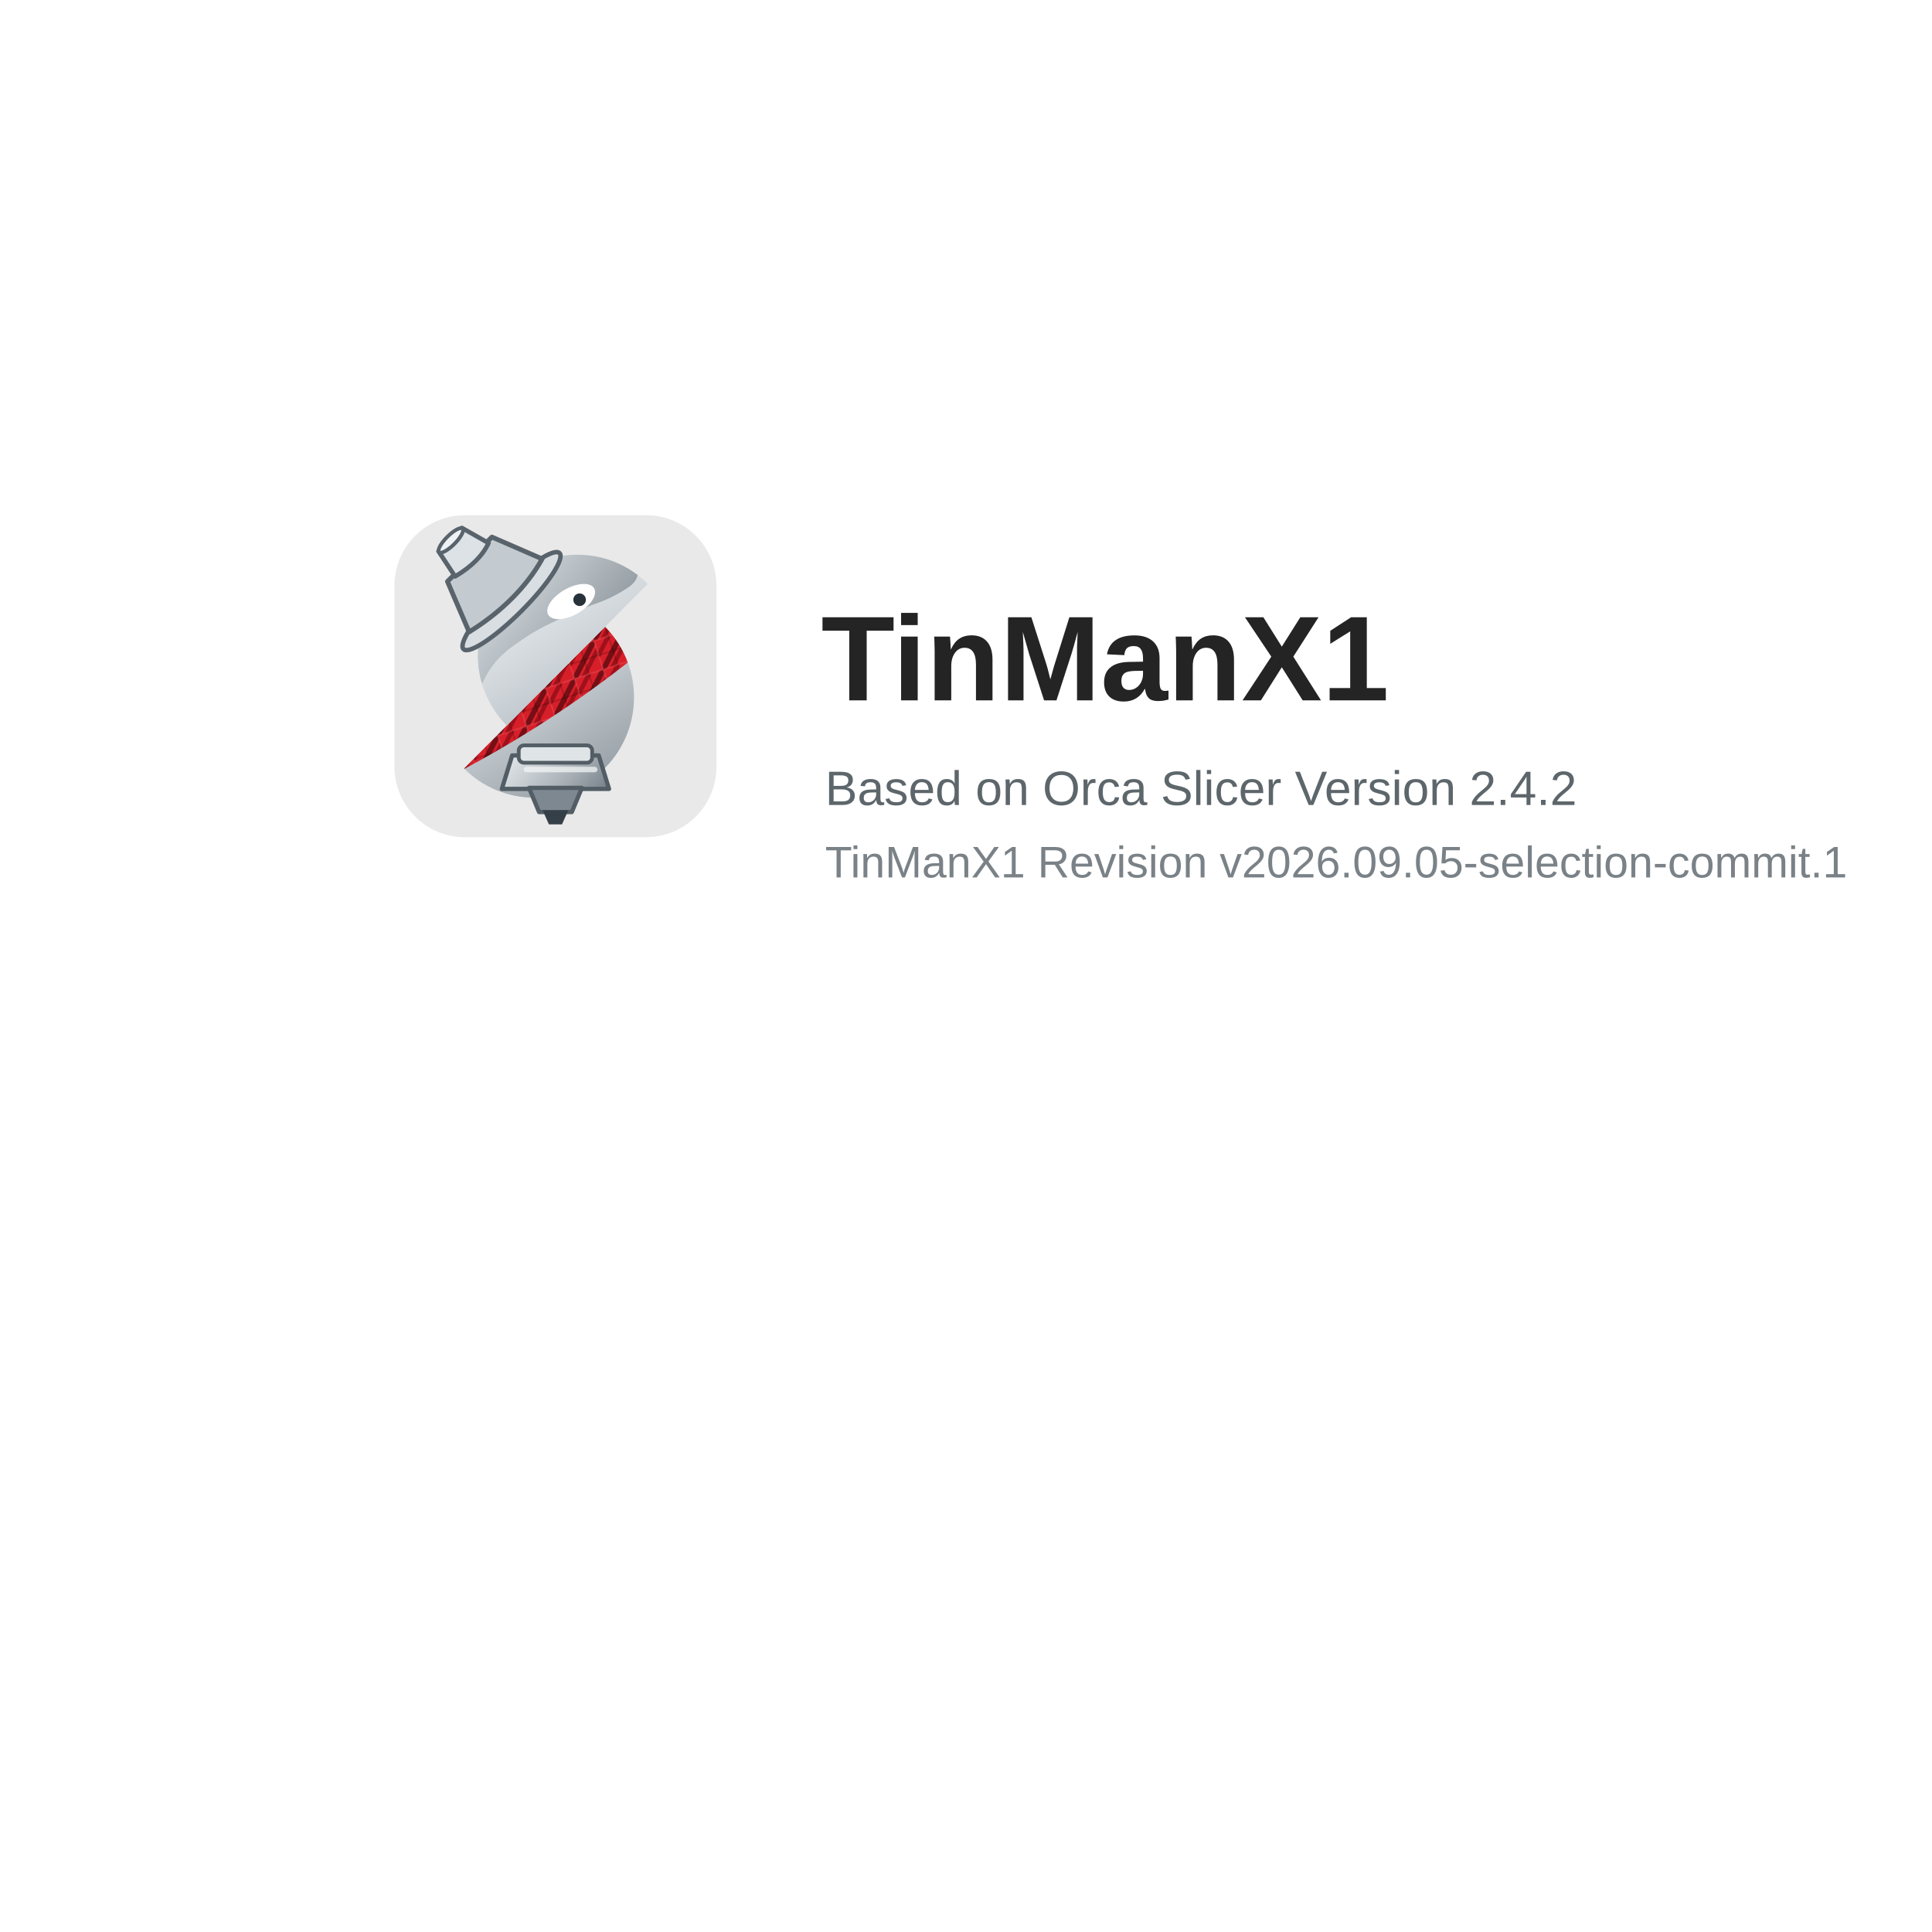
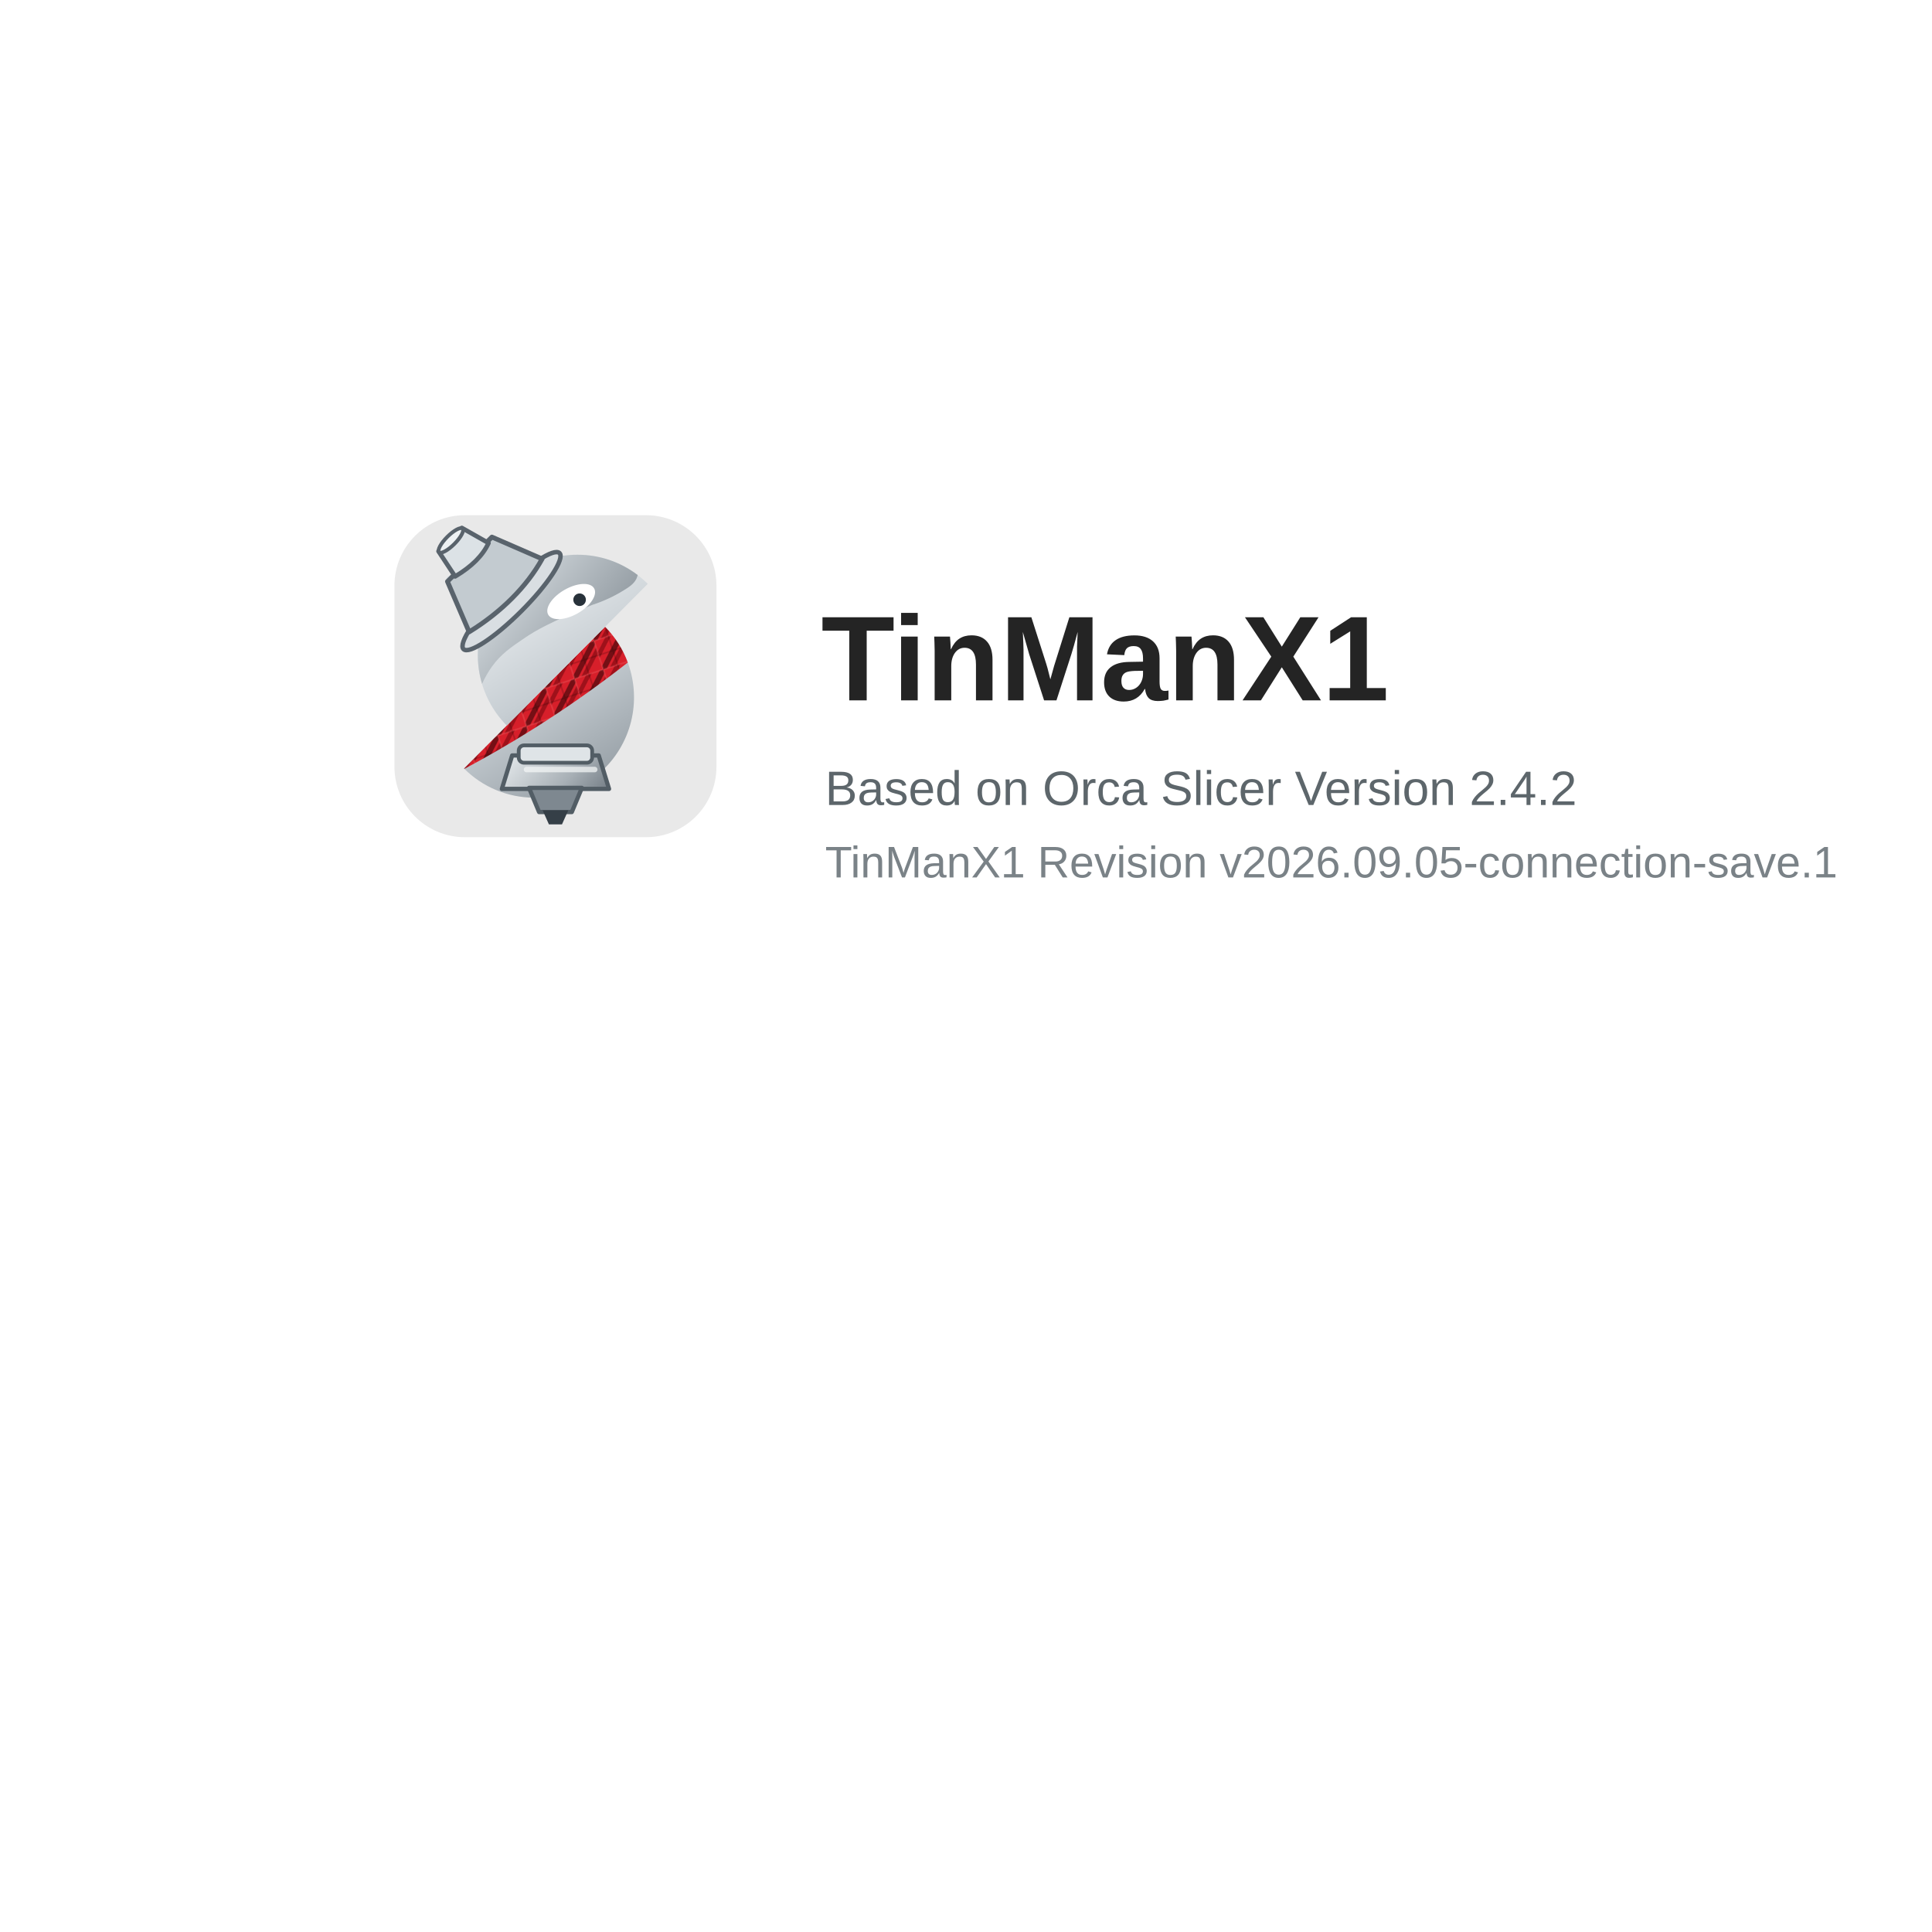
<svg xmlns="http://www.w3.org/2000/svg" width="480" height="480" viewBox="0 0 480 480">
  <defs>
    <linearGradient id="tmxSilver" x1="18" y1="8" x2="47" y2="55" gradientUnits="userSpaceOnUse">
      <stop offset="0" stop-color="#f7f9fa" />
      <stop offset=".52" stop-color="#c7ced3" />
      <stop offset="1" stop-color="#8d969d" />
    </linearGradient>
    <linearGradient id="tmxDarkSilver" x1="19" y1="10" x2="49" y2="35" gradientUnits="userSpaceOnUse">
      <stop offset="0" stop-color="#dce2e6" />
      <stop offset="1" stop-color="#6f7981" />
    </linearGradient>
    <linearGradient id="tmxNozzle" x1="24" y1="43" x2="43" y2="60" gradientUnits="userSpaceOnUse">
      <stop offset="0" stop-color="#eef2f4" />
      <stop offset=".55" stop-color="#a8b0b6" />
      <stop offset="1" stop-color="#59636c" />
    </linearGradient>
    <pattern id="tmxCarbonRed" width="6" height="6" patternUnits="userSpaceOnUse" patternTransform="rotate(-18)">
      <rect width="6" height="6" fill="#D71F2A" />
      <path d="M-2 1 1-2M0 6 6 0M5 8 8 5" fill="none" stroke="#250204" stroke-width="1.05" opacity=".55" />
      <path d="M-2 5 5-2M1 7 7 1" fill="none" stroke="#7c0810" stroke-width=".85" opacity=".62" />
      <path d="M0 0h6v6h-6z" fill="none" stroke="#f06a70" stroke-width=".35" opacity=".28" />
      <path d="M0 3h6M3 0v6" fill="none" stroke="#180102" stroke-width=".28" opacity=".22" />
    </pattern>
  </defs>
  <rect width="480" height="480" fill="#ffffff" />
  <g transform="translate(98 128)">
    <g transform="scale(1.25)">
      <rect width="64" height="64" rx="14" fill="#e9e9e9" />
      <path d="M13.84,50.354a19.7,19.7,0,0,0,13.883,5.79A19.944,19.944,0,0,0,41.858,22.182Z" fill="url(#tmxSilver)" />
      <path d="M41.858,22.181,13.84,50.354l.061.059A220.548,220.548,0,0,0,46.378,29.277a19.964,19.964,0,0,0-4.52-7.1" fill="url(#tmxCarbonRed)" />
      <path d="M36.381,7.856A19.943,19.943,0,0,0,22.327,41.818L50.345,13.646a19.693,19.693,0,0,0-13.964-5.79" fill="url(#tmxSilver)" />
      <path d="M36.381,7.856A19.636,19.636,0,0,0,26.04,10.782a22.742,22.742,0,0,0-5.91-.745,23.084,23.084,0,0,0-9.477,2.124.632.632,0,0,0,.129,1.191,13.52,13.52,0,0,1,8.069,5.137A20.06,20.06,0,0,0,17.41,33.534a19.873,19.873,0,0,1,2-3.488c1.819-2.5,3.743-3.8,6.585-5.723,2.093-1.416,5-3.077,13.359-6.512a28.421,28.421,0,0,0,6.12-2.821c1.4-.831,2.461-1.615,2.8-2.842.024-.086.045-.172.065-.256A19.655,19.655,0,0,0,36.381,7.856" fill="url(#tmxDarkSilver)" />
      <path d="M39.69,14.551c.727,1.285-.728,3.495-3.249,4.937s-5.154,1.569-5.88.284.727-3.495,3.248-4.937,5.154-1.569,5.881-.284" fill="#fff" />
      <circle cx="36.8" cy="16.8" r="1.25" fill="#28323a" />
      <g transform="translate(-17 1) rotate(-45 34.2 12.5) scale(1.05)">
        <ellipse cx="34.25" cy="18.4" rx="12.85" ry="2.65" fill="#d9dee2" stroke="#59636c" stroke-width=".85" />
        <path d="M28.3,7.2h11.9l3.8,9.65c-5.75,1.65-12.65,1.65-19.55,0Z" fill="#c3cbd0" stroke="#59636c" stroke-width=".9" stroke-linejoin="round" />
        <path d="M31.15,1.95h6.25l1.55,5.6c-2.45.9-5.4.9-8.95,0Z" fill="#dce2e6" stroke="#59636c" stroke-width=".85" stroke-linejoin="round" />
        <ellipse cx="34.25" cy="2.15" rx="3.15" ry=".95" fill="#eef2f4" stroke="#59636c" stroke-width=".7" />
      </g>
      <path d="M23.4,47.75h17.2l2.05,6.65H21.35Z" fill="url(#tmxNozzle)" stroke="#525d65" stroke-width=".85" stroke-linejoin="round" />
      <path d="M26.75,54.2h10.5l-2,4.8h-6.5Z" fill="#7e8890" stroke="#525d65" stroke-width=".85" stroke-linejoin="round" />
      <path d="M29.45,58.65h5.1l-1.25,2.8h-2.6Z" fill="#353f47" />
      <rect x="24.7" y="45.75" width="14.6" height="3.45" rx="1.05" fill="#dfe4e7" stroke="#525d65" stroke-width=".75" />
      <path d="M26.25,50.55h13.55" fill="none" stroke="#f4f6f7" stroke-width="1.1" stroke-linecap="round" opacity=".72" />
    </g>
    <text x="106" y="46" font-family="Arial, Helvetica, sans-serif" font-size="30" font-weight="700" fill="#242424">TinManX1</text>
    <text x="107" y="72" font-family="Arial, Helvetica, sans-serif" font-size="12" fill="#5d666b">Based on Orca Slicer Version 2.4.2</text>
-     <text x="107" y="90" font-family="Arial, Helvetica, sans-serif" font-size="11" fill="#7a8287">TinManX1 Revision v2026.09.05-selection-commit.1</text>
+     <text x="107" y="90" font-family="Arial, Helvetica, sans-serif" font-size="11" fill="#7a8287">TinManX1 Revision v2026.09.05-connection-save.1</text>
  </g>
</svg>
